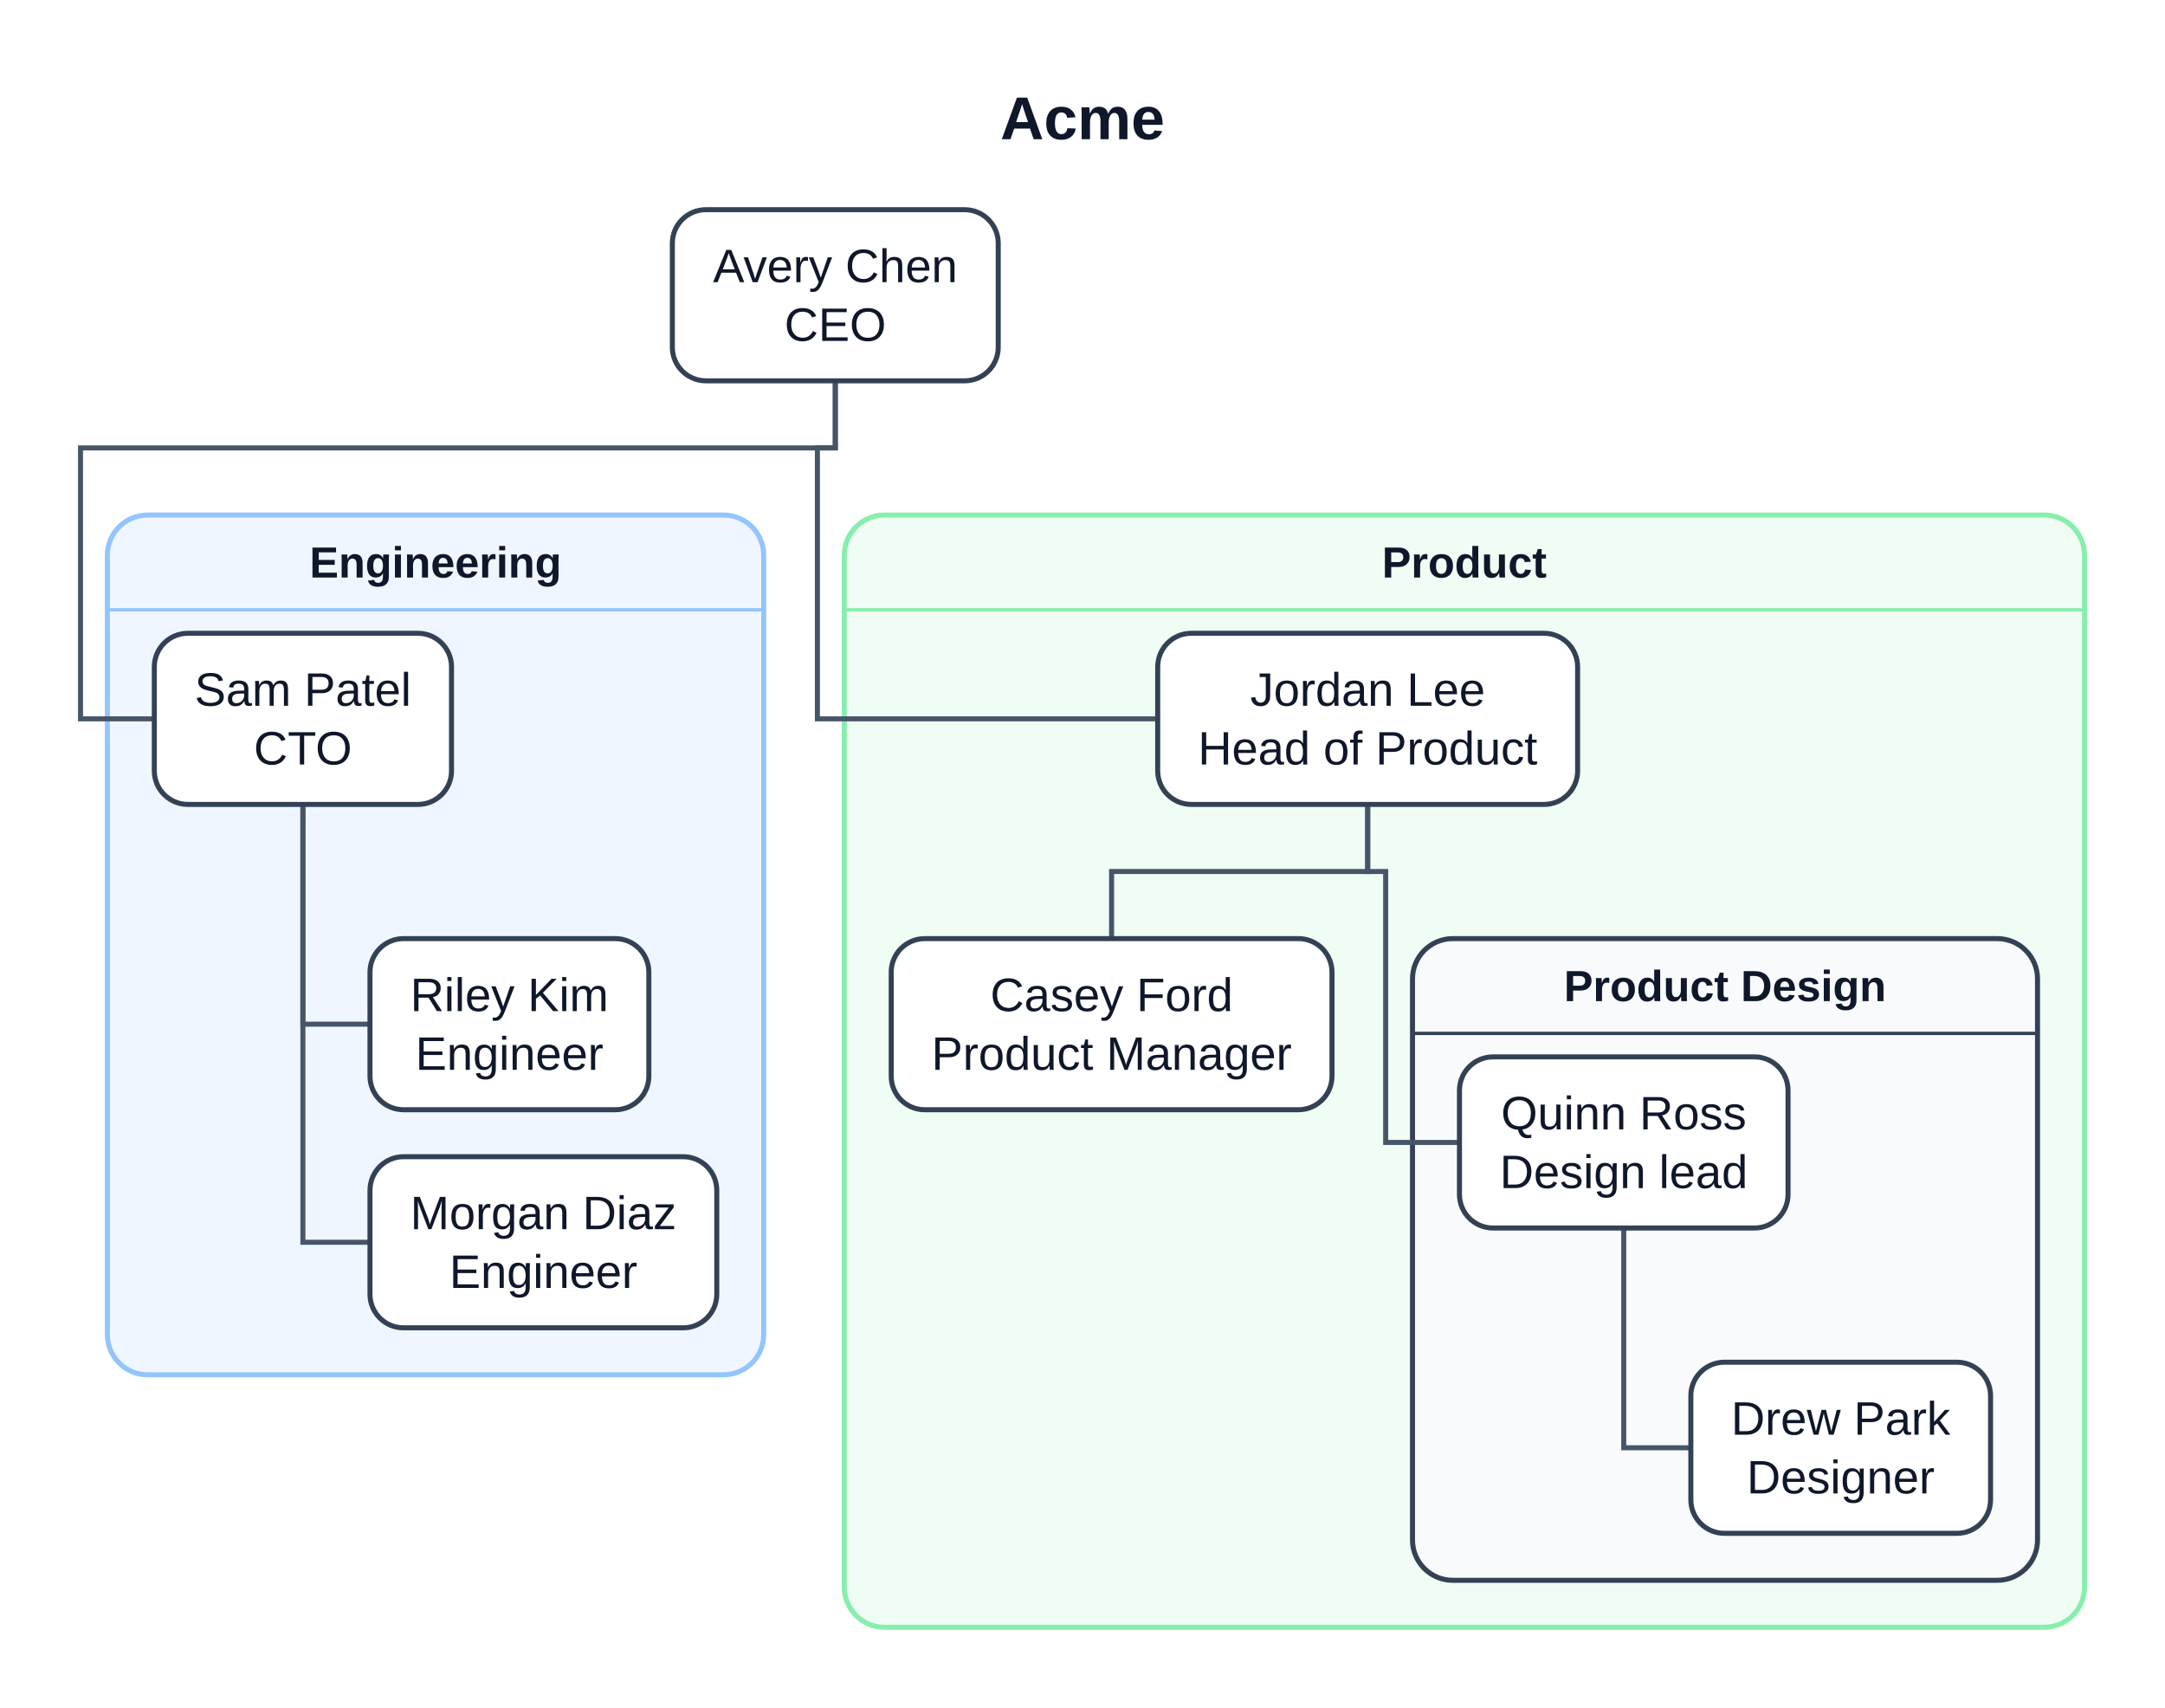
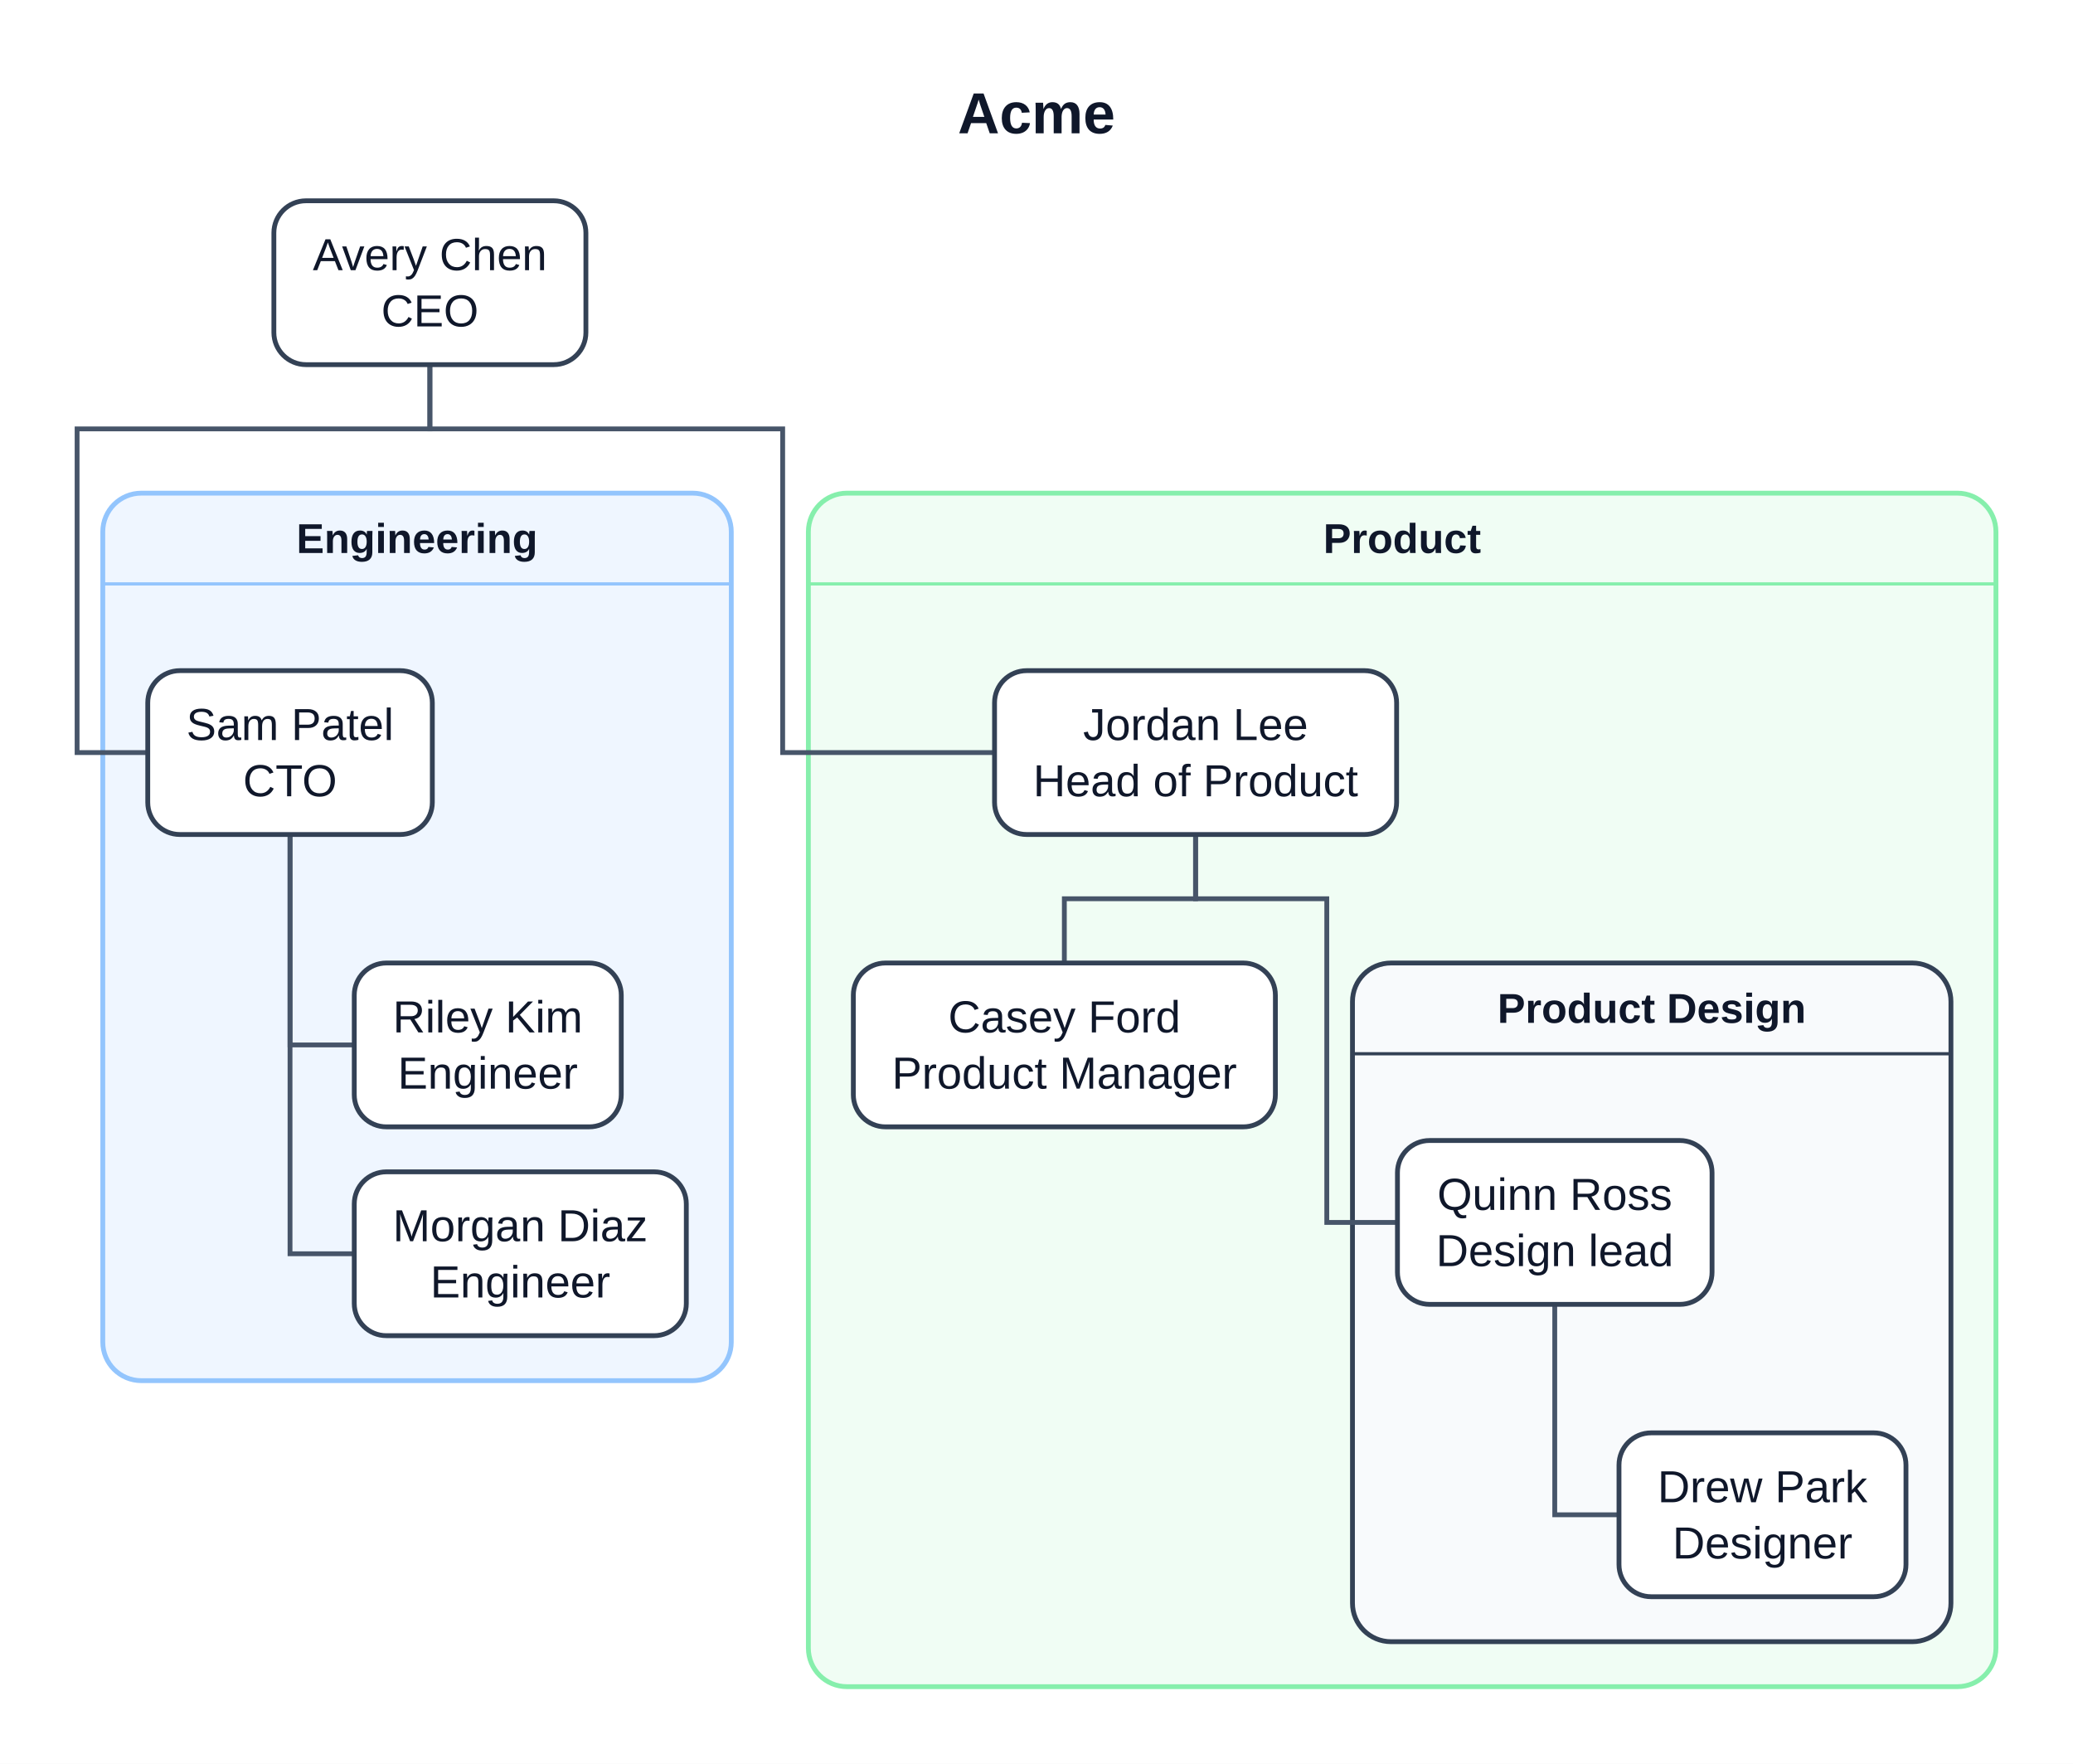
- <svg xmlns="http://www.w3.org/2000/svg" version="1.1" width="645.36" height="509" viewBox="0 0 645.36 509" class="jtd jtd-orgchart">
+ <svg xmlns="http://www.w3.org/2000/svg" version="1.1" width="645.36" height="549" viewBox="0 0 645.36 549" class="jtd jtd-orgchart">
  <defs>
    <marker id="jtd-arrow" viewBox="0 0 10 10" refX="10" refY="5" markerWidth="9" markerHeight="9" markerUnits="userSpaceOnUse" orient="auto">
      <path d="M0 0L10 5L0 10Z" fill="#475569" />
    </marker>
  </defs>
-   <rect width="645.36" height="509" fill="#ffffff" />
+   <rect width="645.36" height="549" fill="#ffffff" />
  <g font-family="Arial, 'Liberation Sans', Helvetica, sans-serif" font-size="14" fill="#0f172a" style="font-kerning:none;font-variant-ligatures:none">
    <text x="322.68" y="41.49" text-anchor="middle" font-size="18" font-weight="bold" class="jtd-title">Acme</text>
    <g transform="translate(24 62.5)">
      <g id="c-dept0" class="jtd-container">
-         <rect x="8" y="91" width="195.66" height="256.25" rx="12" fill="#eff6ff" stroke="#93c5fd" stroke-width="1.5" />
+         <rect x="8" y="91" width="195.66" height="276.25" rx="12" fill="#eff6ff" stroke="#93c5fd" stroke-width="1.5" />
        <path d="M8 119.25H203.66" stroke="#93c5fd" stroke-width="1" />
        <text x="105.83" y="109.63" text-anchor="middle" font-size="13" font-weight="bold">Engineering</text>
      </g>
      <g id="c-dept1" class="jtd-container">
-         <rect x="227.66" y="91" width="369.71" height="331.5" rx="12" fill="#f0fdf4" stroke="#86efac" stroke-width="1.5" />
+         <rect x="227.66" y="91" width="369.71" height="371.5" rx="12" fill="#f0fdf4" stroke="#86efac" stroke-width="1.5" />
        <path d="M227.66 119.25H597.36" stroke="#86efac" stroke-width="1" />
        <text x="412.51" y="109.63" text-anchor="middle" font-size="13" font-weight="bold">Product</text>
      </g>
      <g id="c-dept2" class="jtd-container">
-         <rect x="397.05" y="217.25" width="186.31" height="191.25" rx="12" fill="#f8fafc" stroke="#334155" stroke-width="1.5" />
-         <path d="M397.05 245.5H583.36" stroke="#334155" stroke-width="1" />
-         <text x="490.21" y="235.88" text-anchor="middle" font-size="13" font-weight="bold">Product Design</text>
+         <rect x="397.05" y="237.25" width="186.31" height="211.25" rx="12" fill="#f8fafc" stroke="#334155" stroke-width="1.5" />
+         <path d="M397.05 265.5H583.36" stroke="#334155" stroke-width="1" />
+         <text x="490.21" y="255.88" text-anchor="middle" font-size="13" font-weight="bold">Product Design</text>
      </g>
      <g id="e-edge:1" class="jtd-edge">
-         <path d="M224.99 51L224.99 71L0 71L0 151.75L22 151.75" fill="none" stroke="#475569" stroke-width="1.5" />
+         <path d="M109.83 51L109.83 71L0 71L0 171.75L22 171.75" fill="none" stroke="#475569" stroke-width="1.5" />
      </g>
      <g id="e-edge:2" class="jtd-edge">
-         <path d="M66.29 177.25L66.29 242.75L86.29 242.75" fill="none" stroke="#475569" stroke-width="1.5" />
+         <path d="M66.29 197.25L66.29 262.75L86.29 262.75" fill="none" stroke="#475569" stroke-width="1.5" />
      </g>
      <g id="e-edge:3" class="jtd-edge">
-         <path d="M66.29 177.25L66.29 307.75L86.29 307.75" fill="none" stroke="#475569" stroke-width="1.5" />
+         <path d="M66.29 197.25L66.29 327.75L86.29 327.75" fill="none" stroke="#475569" stroke-width="1.5" />
      </g>
      <g id="e-edge:4" class="jtd-edge">
-         <path d="M224.99 51L224.99 71L219.66 71L219.66 151.75L321.1 151.75" fill="none" stroke="#475569" stroke-width="1.5" />
+         <path d="M109.83 51L109.83 71L219.66 71L219.66 171.75L285.62 171.75" fill="none" stroke="#475569" stroke-width="1.5" />
      </g>
      <g id="e-edge:5" class="jtd-edge">
-         <path d="M383.69 177.25L383.69 197.25L307.35 197.25L307.35 217.25" fill="none" stroke="#475569" stroke-width="1.5" />
+         <path d="M348.2 197.25L348.2 217.25L307.35 217.25L307.35 237.25" fill="none" stroke="#475569" stroke-width="1.5" />
      </g>
      <g id="e-edge:6" class="jtd-edge">
-         <path d="M383.69 177.25L383.69 197.25L389.05 197.25L389.05 278L411.05 278" fill="none" stroke="#475569" stroke-width="1.5" />
+         <path d="M348.2 197.25L348.2 217.25L389.05 217.25L389.05 318L411.05 318" fill="none" stroke="#475569" stroke-width="1.5" />
      </g>
      <g id="e-edge:7" class="jtd-edge">
-         <path d="M460.02 303.5L460.02 369L480.02 369" fill="none" stroke="#475569" stroke-width="1.5" />
+         <path d="M460.02 343.5L460.02 409L480.02 409" fill="none" stroke="#475569" stroke-width="1.5" />
      </g>
-       <g id="n-ceo" class="jtd-node jtd-shape-card" transform="translate(176.42 0)">
+       <g id="n-ceo" class="jtd-node jtd-shape-card" transform="translate(61.26 0)">
        <path d="M10 0H87.14A10 10 0 0 1 97.14 10V41A10 10 0 0 1 87.14 51H10A10 10 0 0 1 0 41V10A10 10 0 0 1 10 0Z" fill="#ffffff" stroke="#334155" stroke-width="1.5" />
        <text x="48.57" y="21.6" text-anchor="middle">Avery Chen</text>
        <text x="48.57" y="39.1" text-anchor="middle">CEO</text>
      </g>
-       <g id="n-cto" class="jtd-node jtd-shape-card" transform="translate(22 126.25)">
+       <g id="n-cto" class="jtd-node jtd-shape-card" transform="translate(22 146.25)">
        <path d="M10 0H78.59A10 10 0 0 1 88.59 10V41A10 10 0 0 1 78.59 51H10A10 10 0 0 1 0 41V10A10 10 0 0 1 10 0Z" fill="#ffffff" stroke="#334155" stroke-width="1.5" />
        <text x="44.29" y="21.6" text-anchor="middle">Sam Patel</text>
        <text x="44.29" y="39.1" text-anchor="middle">CTO</text>
      </g>
-       <g id="n-e1" class="jtd-node jtd-shape-card" transform="translate(86.29 217.25)">
+       <g id="n-e1" class="jtd-node jtd-shape-card" transform="translate(86.29 237.25)">
        <path d="M10 0H73.12A10 10 0 0 1 83.12 10V41A10 10 0 0 1 73.12 51H10A10 10 0 0 1 0 41V10A10 10 0 0 1 10 0Z" fill="#ffffff" stroke="#334155" stroke-width="1.5" />
        <text x="41.56" y="21.6" text-anchor="middle">Riley Kim</text>
        <text x="41.56" y="39.1" text-anchor="middle">Engineer</text>
      </g>
-       <g id="n-e2" class="jtd-node jtd-shape-card" transform="translate(86.29 282.25)">
+       <g id="n-e2" class="jtd-node jtd-shape-card" transform="translate(86.29 302.25)">
        <path d="M10 0H93.37A10 10 0 0 1 103.37 10V41A10 10 0 0 1 93.37 51H10A10 10 0 0 1 0 41V10A10 10 0 0 1 10 0Z" fill="#ffffff" stroke="#334155" stroke-width="1.5" />
        <text x="51.68" y="21.6" text-anchor="middle">Morgan Diaz</text>
        <text x="51.68" y="39.1" text-anchor="middle">Engineer</text>
      </g>
-       <g id="n-cpo" class="jtd-node jtd-shape-card" transform="translate(321.1 126.25)">
+       <g id="n-cpo" class="jtd-node jtd-shape-card" transform="translate(285.62 146.25)">
        <path d="M10 0H115.17A10 10 0 0 1 125.17 10V41A10 10 0 0 1 115.17 51H10A10 10 0 0 1 0 41V10A10 10 0 0 1 10 0Z" fill="#ffffff" stroke="#334155" stroke-width="1.5" />
        <text x="62.59" y="21.6" text-anchor="middle">Jordan Lee</text>
        <text x="62.59" y="39.1" text-anchor="middle">Head of Product</text>
      </g>
-       <g id="n-pm" class="jtd-node jtd-shape-card" transform="translate(241.66 217.25)">
+       <g id="n-pm" class="jtd-node jtd-shape-card" transform="translate(241.66 237.25)">
        <path d="M10 0H121.39A10 10 0 0 1 131.39 10V41A10 10 0 0 1 121.39 51H10A10 10 0 0 1 0 41V10A10 10 0 0 1 10 0Z" fill="#ffffff" stroke="#334155" stroke-width="1.5" />
        <text x="65.7" y="21.6" text-anchor="middle">Casey Ford</text>
        <text x="65.7" y="39.1" text-anchor="middle">Product Manager</text>
      </g>
-       <g id="n-dl" class="jtd-node jtd-shape-card" transform="translate(411.05 252.5)">
+       <g id="n-dl" class="jtd-node jtd-shape-card" transform="translate(411.05 292.5)">
        <path d="M10 0H87.94A10 10 0 0 1 97.94 10V41A10 10 0 0 1 87.94 51H10A10 10 0 0 1 0 41V10A10 10 0 0 1 10 0Z" fill="#ffffff" stroke="#334155" stroke-width="1.5" />
        <text x="48.97" y="21.6" text-anchor="middle">Quinn Ross</text>
        <text x="48.97" y="39.1" text-anchor="middle">Design lead</text>
      </g>
-       <g id="n-d1" class="jtd-node jtd-shape-card" transform="translate(480.02 343.5)">
+       <g id="n-d1" class="jtd-node jtd-shape-card" transform="translate(480.02 383.5)">
        <path d="M10 0H79.34A10 10 0 0 1 89.34 10V41A10 10 0 0 1 79.34 51H10A10 10 0 0 1 0 41V10A10 10 0 0 1 10 0Z" fill="#ffffff" stroke="#334155" stroke-width="1.5" />
        <text x="44.67" y="21.6" text-anchor="middle">Drew Park</text>
        <text x="44.67" y="39.1" text-anchor="middle">Designer</text>
      </g>
    </g>
  </g>
</svg>
